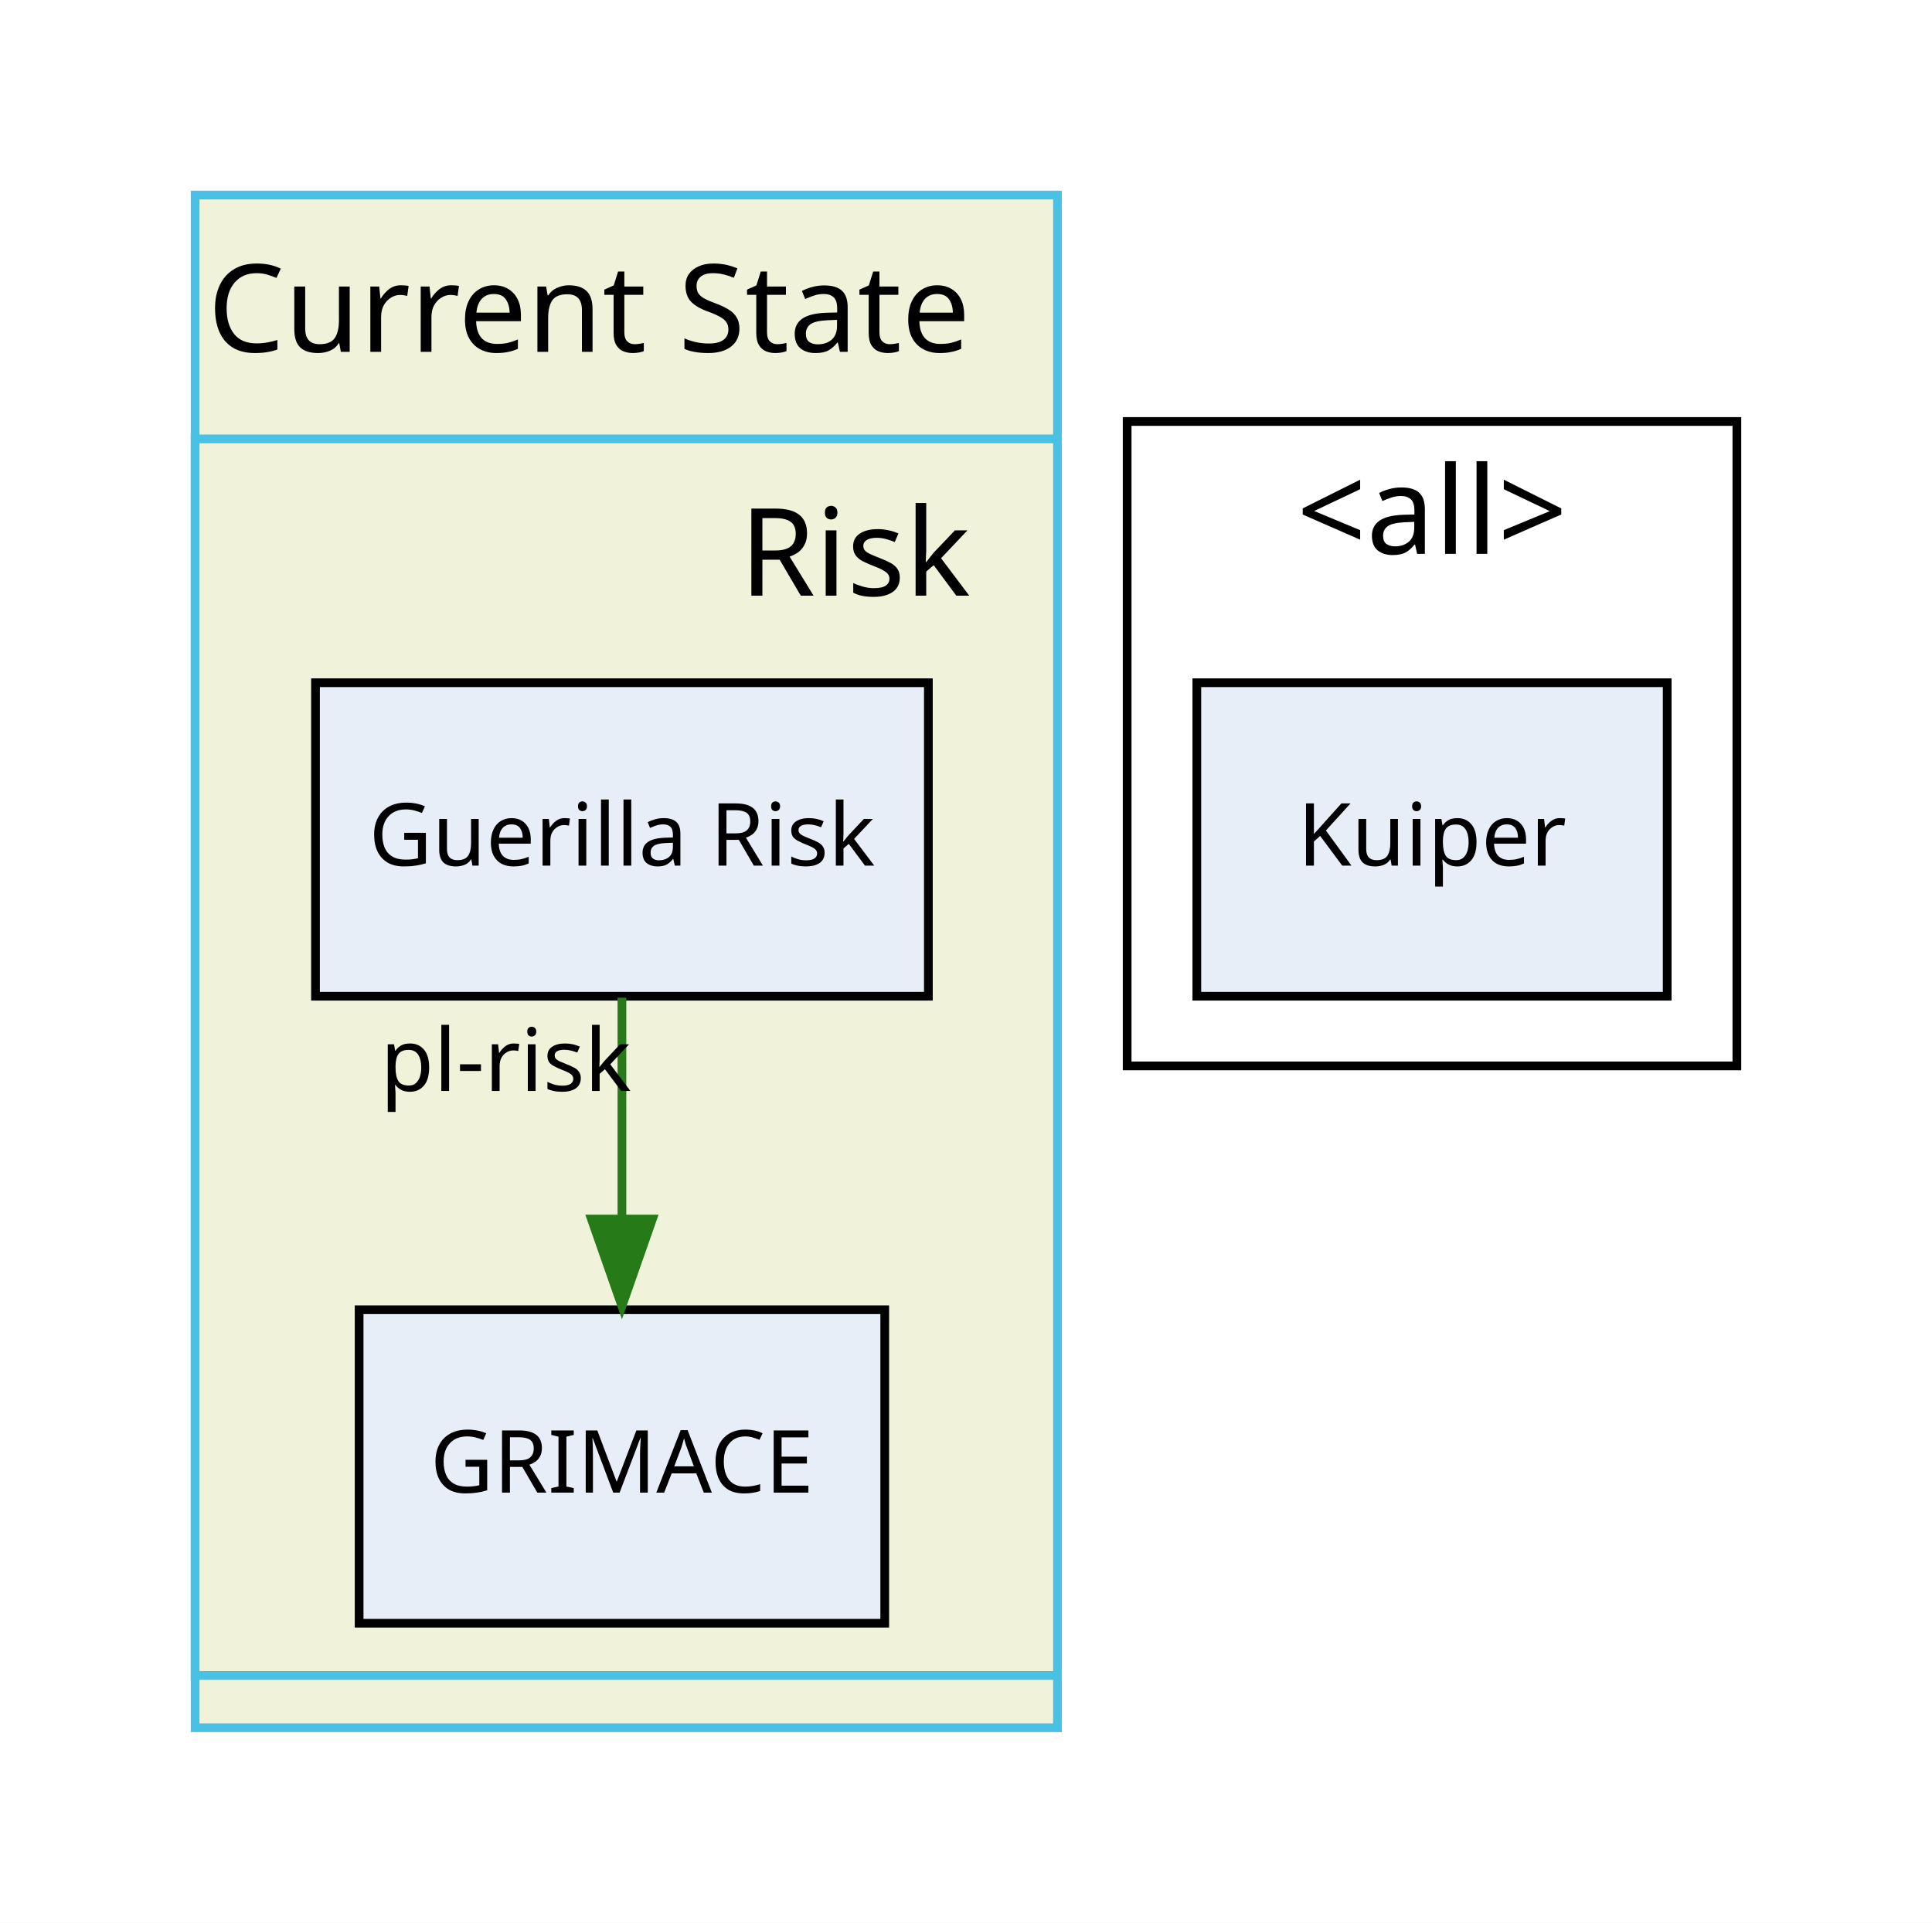
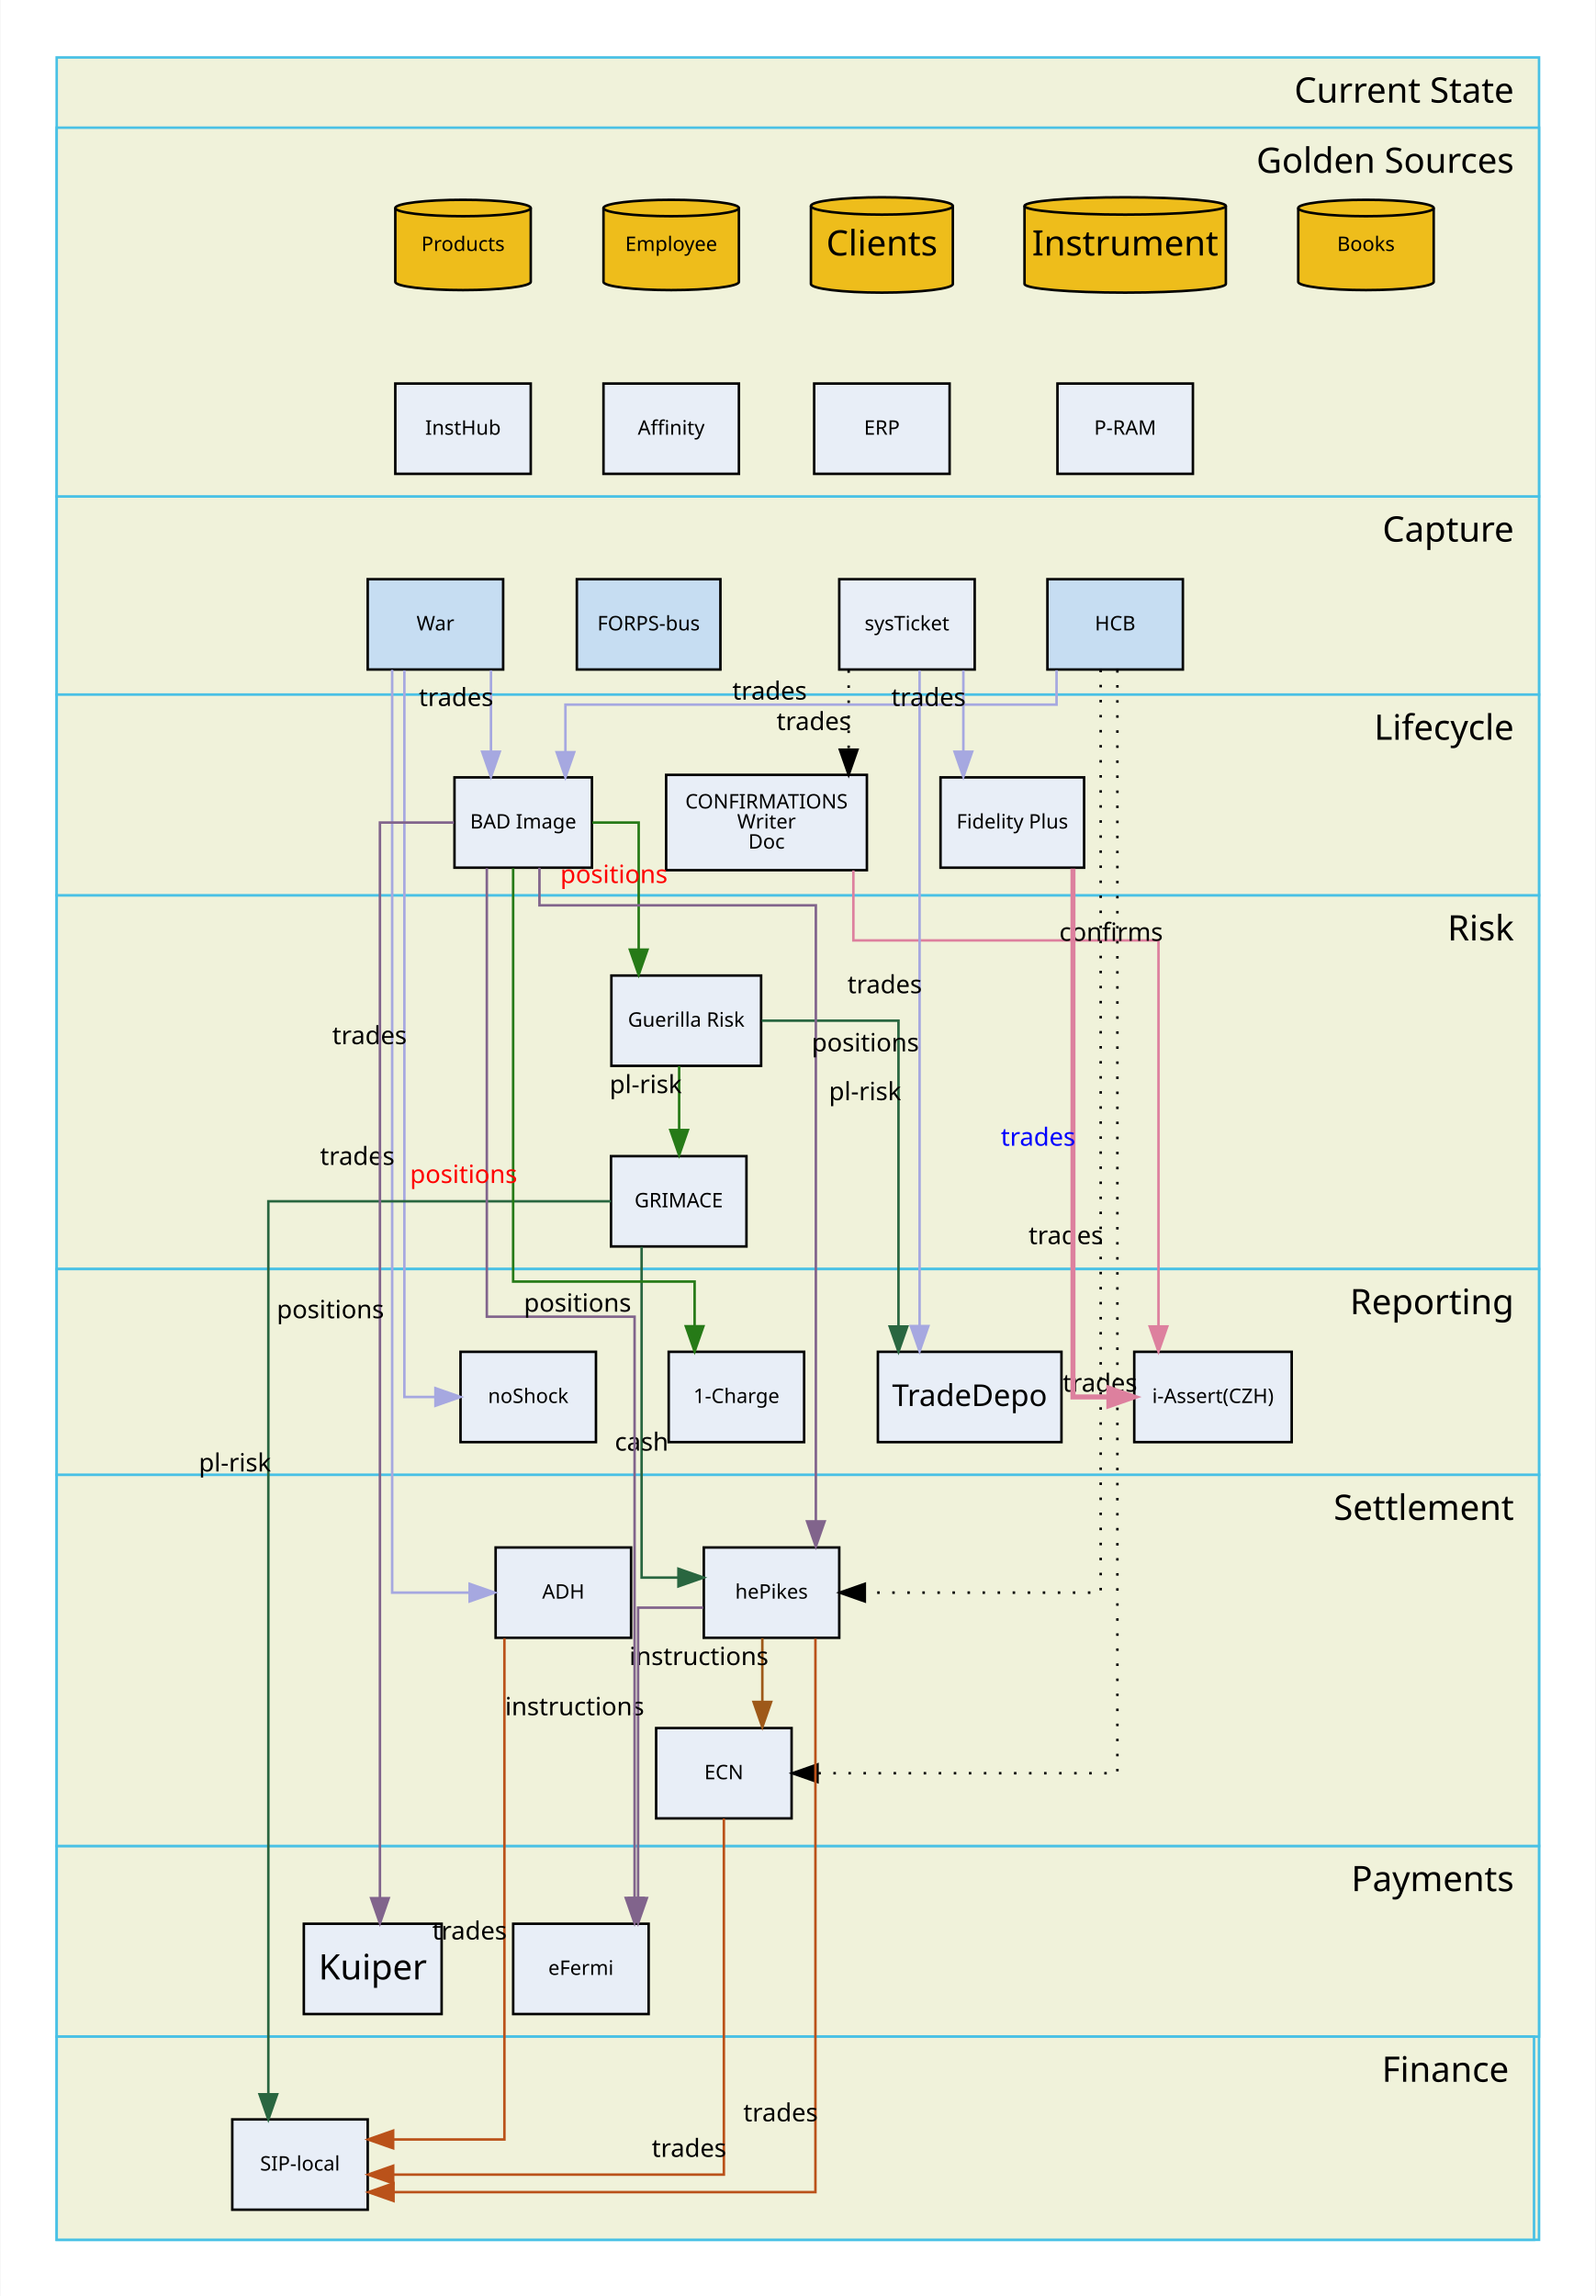
- <svg xmlns="http://www.w3.org/2000/svg" xmlns:xlink="http://www.w3.org/1999/xlink" width="222pt" height="221pt" viewBox="0.00 0.00 221.80 220.80">
-   <g id="graph0" class="graph" transform="scale(1 1) rotate(0) translate(14.4 206.4)">
-     <polygon fill="#ffffff" stroke="transparent" points="-14.4,14.4 -14.4,-206.4 207.4,-206.4 207.4,14.4 -14.4,14.4" />
+ <svg xmlns="http://www.w3.org/2000/svg" xmlns:xlink="http://www.w3.org/1999/xlink" width="636pt" height="915pt" viewBox="0.00 0.00 635.80 915.30">
+   <g id="graph0" class="graph" transform="scale(1 1) rotate(0) translate(14.4 900.9)">
+     <polygon fill="#ffffff" stroke="transparent" points="-14.4,14.4 -14.4,-900.9 621.4,-900.9 621.4,14.4 -14.4,14.4" />
    <g id="clust1" class="cluster">
-       <polygon fill="none" stroke="#000000" points="115,-84 115,-158 185,-158 185,-84 115,-84" />
-       <text text-anchor="middle" x="150" y="-142.8" font-family="sans-serif" font-size="14.00" fill="#000000">&lt;all&gt;</text>
+       <polygon fill="#f0f2da" stroke="#49c1e5" points="8,-878 8,-8 599,-8 599,-878 8,-878" />
+       <text text-anchor="end" x="589" y="-860" font-family="sans-serif" font-size="14.00" fill="#000000">Current State</text>
    </g>
    <g id="clust2" class="cluster">
-       <polygon fill="#f0f2da" stroke="#49c1e5" points="8,-184 8,-8 107,-8 107,-184 8,-184" />
-       <text text-anchor="end" x="97" y="-166" font-family="sans-serif" font-size="14.00" fill="#000000">Current State</text>
+       <polygon fill="#f0f2da" stroke="#49c1e5" points="8,-165 8,-89 599,-89 599,-165 8,-165" />
+       <text text-anchor="end" x="589" y="-147" font-family="sans-serif" font-size="14.00" fill="#000000">Payments</text>
    </g>
    <g id="clust3" class="cluster">
-       <polygon fill="#f0f2da" stroke="#49c1e5" points="8,-156 8,-14 107,-14 107,-156 8,-156" />
-       <text text-anchor="end" x="97" y="-138" font-family="sans-serif" font-size="14.00" fill="#000000">Risk</text>
+       <polygon fill="#f0f2da" stroke="#49c1e5" points="8,-544 8,-395 599,-395 599,-544 8,-544" />
+       <text text-anchor="end" x="589" y="-526" font-family="sans-serif" font-size="14.00" fill="#000000">Risk</text>
+     </g>
+     <g id="clust4" class="cluster">
+       <polygon fill="#f0f2da" stroke="#49c1e5" points="8,-703 8,-624 599,-624 599,-703 8,-703" />
+       <text text-anchor="end" x="589" y="-685" font-family="sans-serif" font-size="14.00" fill="#000000">Capture</text>
+     </g>
+     <g id="clust7" class="cluster">
+       <polygon fill="#f0f2da" stroke="#49c1e5" points="8,-850 8,-703 599,-703 599,-850 8,-850" />
+       <text text-anchor="end" x="589" y="-832" font-family="sans-serif" font-size="14.00" fill="#000000">Golden Sources</text>
+     </g>
+     <g id="clust10" class="cluster">
+       <polygon fill="#f0f2da" stroke="#49c1e5" points="8,-624 8,-544 599,-544 599,-624 8,-624" />
+       <text text-anchor="end" x="589" y="-606" font-family="sans-serif" font-size="14.00" fill="#000000">Lifecycle</text>
+     </g>
+     <g id="clust11" class="cluster">
+       <polygon fill="#f0f2da" stroke="#49c1e5" points="8,-313 8,-165 599,-165 599,-313 8,-313" />
+       <text text-anchor="end" x="589" y="-295" font-family="sans-serif" font-size="14.00" fill="#000000">Settlement</text>
+     </g>
+     <g id="clust14" class="cluster">
+       <polygon fill="#f0f2da" stroke="#49c1e5" points="8,-395 8,-313 599,-313 599,-395 8,-395" />
+       <text text-anchor="end" x="589" y="-377" font-family="sans-serif" font-size="14.00" fill="#000000">Reporting</text>
+     </g>
+     <g id="clust15" class="cluster">
+       <polygon fill="#f0f2da" stroke="#49c1e5" points="8,-89 8,-8 597,-8 597,-89 8,-89" />
+       <text text-anchor="end" x="587" y="-71" font-family="sans-serif" font-size="14.00" fill="#000000">Finance</text>
    </g>
    <g id="node1" class="node">
      <g id="a_node1">
-         <a xlink:title="application: GRIMACE id: PTN-" target="_blank">
-           <polygon fill="#e8eef7" stroke="#000000" points="87.171,-56 26.829,-56 26.829,-20 87.171,-20 87.171,-56" />
-           <text text-anchor="middle" x="57" y="-35" font-family="sans-serif" font-size="10.00" fill="#000000">GRIMACE</text>
-         </a>
-       </g>
+         <a xlink:title="application: War id: PTN-" target="_blank">
+           <polygon fill="#c6ddf2" stroke="#000000" points="186,-670 132,-670 132,-634 186,-634 186,-670" />
+           <text text-anchor="middle" x="159" y="-649.6" font-family="sans-serif" font-size="8.00" fill="#000000">War</text>
+         </a>
+       </g>
+     </g>
+     <g id="node5" class="node">
+       <g id="a_node5">
+         <a xlink:title="application: CONFIRMATIONS Writer Doc id: PTN-" target="_blank">
+           <polygon fill="#e8eef7" stroke="#000000" points="331.021,-592 250.979,-592 250.979,-554 331.021,-554 331.021,-592" />
+           <text text-anchor="middle" x="291" y="-578.6" font-family="sans-serif" font-size="8.00" fill="#000000">CONFIRMATIONS</text>
+           <text text-anchor="middle" x="291" y="-570.6" font-family="sans-serif" font-size="8.00" fill="#000000">Writer</text>
+           <text text-anchor="middle" x="291" y="-562.6" font-family="sans-serif" font-size="8.00" fill="#000000">Doc</text>
+         </a>
+       </g>
+     </g>
+     <g id="node12" class="node">
+       <g id="a_node12">
+         <a xlink:title="application: Fidelity Plus id: PTN-" target="_blank">
+           <polygon fill="#e8eef7" stroke="#000000" points="417.625,-591 360.375,-591 360.375,-555 417.625,-555 417.625,-591" />
+           <text text-anchor="middle" x="389" y="-570.6" font-family="sans-serif" font-size="8.00" fill="#000000">Fidelity Plus</text>
+         </a>
+       </g>
+     </g>
+     <g id="node14" class="node">
+       <g id="a_node14">
+         <a xlink:title="application: ADH id: PTN-" target="_blank">
+           <polygon fill="#e8eef7" stroke="#000000" points="237,-284 183,-284 183,-248 237,-248 237,-284" />
+           <text text-anchor="middle" x="210" y="-263.6" font-family="sans-serif" font-size="8.00" fill="#000000">ADH</text>
+         </a>
+       </g>
+     </g>
+     <g id="edge3" class="edge">
+       <path fill="none" stroke="#a6a8e0" d="M141.745,-633.9C141.745,-557.587 141.745,-266 141.745,-266 141.745,-266 172.631,-266 172.631,-266" />
+       <polygon fill="#a6a8e0" stroke="#a6a8e0" points="172.631,-269.5 182.631,-266 172.631,-262.5 172.631,-269.5" />
+       <text text-anchor="middle" x="127.848" y="-436.507" font-family="sans-serif" font-size="10.00" fill="#000000">trades</text>
+     </g>
+     <g id="node20" class="node">
+       <g id="a_node20">
+         <a xlink:title="application: BAD Image id: PTN-" target="_blank">
+           <polygon fill="#e8eef7" stroke="#000000" points="221.406,-591 166.594,-591 166.594,-555 221.406,-555 221.406,-591" />
+           <text text-anchor="middle" x="194" y="-570.6" font-family="sans-serif" font-size="8.00" fill="#000000">BAD Image</text>
+         </a>
+       </g>
+     </g>
+     <g id="edge4" class="edge">
+       <path fill="none" stroke="#a6a8e0" d="M181.137,-633.677C181.137,-633.677 181.137,-601.223 181.137,-601.223" />
+       <polygon fill="#a6a8e0" stroke="#a6a8e0" points="184.637,-601.223 181.137,-591.223 177.637,-601.223 184.637,-601.223" />
+       <text text-anchor="middle" x="167.24" y="-619.45" font-family="sans-serif" font-size="10.00" fill="#000000">trades</text>
+     </g>
+     <g id="node22" class="node">
+       <g id="a_node22">
+         <a xlink:title="application: noShock id: PTN-" target="_blank">
+           <polygon fill="#e8eef7" stroke="#000000" points="223,-362 169,-362 169,-326 223,-326 223,-362" />
+           <text text-anchor="middle" x="196" y="-341.6" font-family="sans-serif" font-size="8.00" fill="#000000">noShock</text>
+         </a>
+       </g>
+     </g>
+     <g id="edge5" class="edge">
+       <path fill="none" stroke="#a6a8e0" d="M146.617,-633.656C146.617,-567.349 146.617,-344 146.617,-344 146.617,-344 158.997,-344 158.997,-344" />
+       <polygon fill="#a6a8e0" stroke="#a6a8e0" points="158.997,-347.5 168.997,-344 158.997,-340.5 158.997,-347.5" />
+       <text text-anchor="middle" x="132.721" y="-484.638" font-family="sans-serif" font-size="10.00" fill="#000000">trades</text>
    </g>
    <g id="node2" class="node">
      <g id="a_node2">
-         <a xlink:title="application: Kuiper id: PTN-" target="_blank">
-           <polygon fill="#e8eef7" stroke="#000000" points="177,-128 123,-128 123,-92 177,-92 177,-128" />
-           <text text-anchor="middle" x="150" y="-107" font-family="sans-serif" font-size="10.00" fill="#000000">Kuiper</text>
+         <a xlink:href="https://en.wikipedia.org/wiki/Reference_data" xlink:title="application: InstHub id: PTN-" target="_blank">
+           <polygon fill="#e8eef7" stroke="#000000" points="197,-748 143,-748 143,-712 197,-712 197,-748" />
+           <text text-anchor="middle" x="170" y="-727.6" font-family="sans-serif" font-size="8.00" fill="#000000">InstHub</text>
+         </a>
+       </g>
+     </g>
+     <g id="node7" class="node">
+       <g id="a_node7">
+         <a xlink:title="application: HCB id: PTN-" target="_blank">
+           <polygon fill="#c6ddf2" stroke="#000000" points="457,-670 403,-670 403,-634 457,-634 457,-670" />
+           <text text-anchor="middle" x="430" y="-649.6" font-family="sans-serif" font-size="8.00" fill="#000000">HCB</text>
        </a>
      </g>
    </g>
    <g id="node3" class="node">
      <g id="a_node3">
+         <a xlink:title="application: GRIMACE id: PTN-" target="_blank">
+           <polygon fill="#e8eef7" stroke="#000000" points="283,-440 229,-440 229,-404 283,-404 283,-440" />
+           <text text-anchor="middle" x="256" y="-419.6" font-family="sans-serif" font-size="8.00" fill="#000000">GRIMACE</text>
+         </a>
+       </g>
+     </g>
+     <g id="node10" class="node">
+       <g id="a_node10">
+         <a xlink:title="application: 1-Charge id: PTN-" target="_blank">
+           <polygon fill="#e8eef7" stroke="#000000" points="306,-362 252,-362 252,-326 306,-326 306,-362" />
+           <text text-anchor="middle" x="279" y="-341.6" font-family="sans-serif" font-size="8.00" fill="#000000">1-Charge</text>
+         </a>
+       </g>
+     </g>
+     <g id="node13" class="node">
+       <g id="a_node13">
+         <a xlink:title="application: hePikes id: PTN-" target="_blank">
+           <polygon fill="#e8eef7" stroke="#000000" points="320,-284 266,-284 266,-248 320,-248 320,-284" />
+           <text text-anchor="middle" x="293" y="-263.6" font-family="sans-serif" font-size="8.00" fill="#000000">hePikes</text>
+         </a>
+       </g>
+     </g>
+     <g id="edge9" class="edge">
+       <path fill="none" stroke="#296640" d="M241.2,-403.906C241.2,-364.011 241.2,-272 241.2,-272 241.2,-272 255.886,-272 255.886,-272" />
+       <polygon fill="#296640" stroke="#296640" points="255.886,-275.5 265.886,-272 255.886,-268.5 255.886,-275.5" />
+       <text text-anchor="middle" x="241.2" y="-322.61" font-family="sans-serif" font-size="10.00" fill="#000000">cash</text>
+     </g>
+     <g id="node15" class="node">
+       <g id="a_node15">
+         <a xlink:title="application: SIP-local id: PTN-" target="_blank">
+           <polygon fill="#e8eef7" stroke="#000000" points="132,-56 78,-56 78,-20 132,-20 132,-56" />
+           <text text-anchor="middle" x="105" y="-35.6" font-family="sans-serif" font-size="8.00" fill="#000000">SIP-local</text>
+         </a>
+       </g>
+     </g>
+     <g id="edge10" class="edge">
+       <path fill="none" stroke="#296640" d="M228.982,-422C182.51,-422 92.383,-422 92.383,-422 92.383,-422 92.383,-66.006 92.383,-66.006" />
+       <polygon fill="#296640" stroke="#296640" points="95.883,-66.006 92.383,-56.006 88.883,-66.006 95.883,-66.006" />
+       <text text-anchor="middle" x="79.05" y="-314.303" font-family="sans-serif" font-size="10.00" fill="#000000">pl-risk</text>
+     </g>
+     <g id="node4" class="node">
+       <g id="a_node4">
        <a xlink:title="application: Guerilla Risk id: PTN-" target="_blank">
-           <polygon fill="#e8eef7" stroke="#000000" points="92.18,-128 21.82,-128 21.82,-92 92.18,-92 92.18,-128" />
-           <text text-anchor="middle" x="57" y="-107" font-family="sans-serif" font-size="10.00" fill="#000000">Guerilla Risk</text>
-         </a>
-       </g>
-     </g>
-     <g id="edge1" class="edge">
-       <path fill="none" stroke="#267a17" d="M57,-91.831C57,-91.831 57,-66.413 57,-66.413" />
-       <polygon fill="#267a17" stroke="#267a17" points="60.5,-66.413 57,-56.413 53.5,-66.413 60.5,-66.413" />
-       <text text-anchor="middle" x="43.667" y="-81.122" font-family="sans-serif" font-size="10.00" fill="#000000">pl-risk</text>
+           <polygon fill="#e8eef7" stroke="#000000" points="288.845,-512 229.155,-512 229.155,-476 288.845,-476 288.845,-512" />
+           <text text-anchor="middle" x="259" y="-491.6" font-family="sans-serif" font-size="8.00" fill="#000000">Guerilla Risk</text>
+         </a>
+       </g>
+     </g>
+     <g id="edge12" class="edge">
+       <path fill="none" stroke="#267a17" d="M256.164,-475.831C256.164,-475.831 256.164,-450.413 256.164,-450.413" />
+       <polygon fill="#267a17" stroke="#267a17" points="259.664,-450.413 256.164,-440.413 252.664,-450.413 259.664,-450.413" />
+       <text text-anchor="middle" x="242.832" y="-465.122" font-family="sans-serif" font-size="10.00" fill="#000000">pl-risk</text>
+     </g>
+     <g id="node11" class="node">
+       <g id="a_node11">
+         <a xlink:title="application: TradeDepo id: PTN-" target="_blank">
+           <polygon fill="#e8eef7" stroke="#000000" points="408.597,-362 335.403,-362 335.403,-326 408.597,-326 408.597,-362" />
+           <text text-anchor="middle" x="372" y="-340.4" font-family="sans-serif" font-size="12.00" fill="#000000">TradeDepo</text>
+         </a>
+       </g>
+     </g>
+     <g id="edge14" class="edge">
+       <path fill="none" stroke="#296640" d="M289.07,-494C313.39,-494 343.614,-494 343.614,-494 343.614,-494 343.614,-372.094 343.614,-372.094" />
+       <polygon fill="#296640" stroke="#296640" points="347.114,-372.094 343.614,-362.094 340.114,-372.094 347.114,-372.094" />
+       <text text-anchor="middle" x="330.281" y="-462.319" font-family="sans-serif" font-size="10.00" fill="#000000">pl-risk</text>
+     </g>
+     <g id="node24" class="node">
+       <g id="a_node24">
+         <a xlink:title="application: i-Assert(CZH) id: PTN-" target="_blank">
+           <polygon fill="#e8eef7" stroke="#000000" points="500.383,-362 437.617,-362 437.617,-326 500.383,-326 500.383,-362" />
+           <text text-anchor="middle" x="469" y="-341.6" font-family="sans-serif" font-size="8.00" fill="#000000">i-Assert(CZH)</text>
+         </a>
+       </g>
+     </g>
+     <g id="edge18" class="edge">
+       <path fill="none" stroke="#dd809e" d="M325.63,-553.883C325.63,-540.871 325.63,-526 325.63,-526 325.63,-526 447.279,-526 447.279,-526 447.279,-526 447.279,-372.116 447.279,-372.116" />
+       <polygon fill="#dd809e" stroke="#dd809e" points="450.779,-372.116 447.279,-362.116 443.779,-372.116 450.779,-372.116" />
+       <text text-anchor="middle" x="428.388" y="-525.824" font-family="sans-serif" font-size="10.00" fill="#000000">confirms</text>
+     </g>
+     <g id="node6" class="node">
+       <g id="a_node6">
+         <a xlink:title="application: ECN id: PTN-" target="_blank">
+           <polygon fill="#e8eef7" stroke="#000000" points="301,-212 247,-212 247,-176 301,-176 301,-212" />
+           <text text-anchor="middle" x="274" y="-191.6" font-family="sans-serif" font-size="8.00" fill="#000000">ECN</text>
+         </a>
+       </g>
+     </g>
+     <g id="node9" class="node">
+       <g id="a_node9">
+         <a xlink:title="application: eFermi id: PTN-" target="_blank">
+           <polygon fill="#e8eef7" stroke="#000000" points="244,-134 190,-134 190,-98 244,-98 244,-134" />
+           <text text-anchor="middle" x="217" y="-113.6" font-family="sans-serif" font-size="8.00" fill="#000000">eFermi</text>
+         </a>
+       </g>
+     </g>
+     <g id="edge20" class="edge">
+       <path fill="none" stroke="#ba521a" d="M274,-175.957C274,-134.113 274,-34 274,-34 274,-34 142.153,-34 142.153,-34" />
+       <polygon fill="#ba521a" stroke="#ba521a" points="142.153,-30.5 132.153,-34 142.153,-37.5 142.153,-30.5" />
+       <text text-anchor="middle" x="260.103" y="-41.055" font-family="sans-serif" font-size="10.00" fill="#000000">trades</text>
+     </g>
+     <g id="node19" class="node">
+       <g id="a_node19">
+         <a xlink:title="application: Kuiper id: PTN-" target="_blank">
+           <polygon fill="#e8eef7" stroke="#000000" points="161.471,-134 106.529,-134 106.529,-98 161.471,-98 161.471,-134" />
+           <text text-anchor="middle" x="134" y="-111.8" font-family="sans-serif" font-size="14.00" fill="#000000">Kuiper</text>
+         </a>
+       </g>
+     </g>
+     <g id="edge23" class="edge">
+       <path fill="none" stroke="#000000" stroke-dasharray="1,5" d="M430.893,-633.763C430.893,-548.581 430.893,-194 430.893,-194 430.893,-194 311.329,-194 311.329,-194" />
+       <polygon fill="#000000" stroke="#000000" points="311.329,-190.5 301.329,-194 311.329,-197.5 311.329,-190.5" />
+       <text text-anchor="middle" x="423.945" y="-346.099" font-family="sans-serif" font-size="10.00" fill="#000000">trades</text>
+     </g>
+     <g id="edge25" class="edge">
+       <path fill="none" stroke="#000000" stroke-dasharray="1,5" d="M424.228,-633.9C424.228,-557.587 424.228,-266 424.228,-266 424.228,-266 330.19,-266 330.19,-266" />
+       <polygon fill="#000000" stroke="#000000" points="330.19,-262.5 320.19,-266 330.19,-269.5 330.19,-262.5" />
+       <text text-anchor="middle" x="410.331" y="-404.931" font-family="sans-serif" font-size="10.00" fill="#000000">trades</text>
+     </g>
+     <g id="edge26" class="edge">
+       <path fill="none" stroke="#a6a8e0" d="M406.641,-633.757C406.641,-626.57 406.641,-620 406.641,-620 406.641,-620 210.83,-620 210.83,-620 210.83,-620 210.83,-601.037 210.83,-601.037" />
+       <polygon fill="#a6a8e0" stroke="#a6a8e0" points="214.33,-601.037 210.83,-591.037 207.33,-601.037 214.33,-601.037" />
+       <text text-anchor="middle" x="292.235" y="-622" font-family="sans-serif" font-size="10.00" fill="#000000">trades</text>
+     </g>
+     <g id="node8" class="node">
+       <g id="a_node8">
+         <a xlink:href="https://en.wikipedia.org/wiki/Reference_data" xlink:title="application: Books id: PTN-1234" target="_blank">
+           <path fill="#eebd1b" stroke="#000000" d="M557,-817.977C557,-819.783 544.898,-821.25 530,-821.25 515.102,-821.25 503,-819.783 503,-817.977 503,-817.977 503,-788.523 503,-788.523 503,-786.717 515.102,-785.25 530,-785.25 544.898,-785.25 557,-786.717 557,-788.523 557,-788.523 557,-817.977 557,-817.977" />
+           <path fill="none" stroke="#000000" d="M557,-817.977C557,-816.171 544.898,-814.705 530,-814.705 515.102,-814.705 503,-816.171 503,-817.977" />
+           <text text-anchor="middle" x="530" y="-800.85" font-family="sans-serif" font-size="8.00" fill="#000000">Books</text>
+         </a>
+       </g>
+     </g>
+     <g id="edge35" class="edge">
+       <g id="a_edge35">
+         <a xlink:href="http://www.google.com" xlink:title="Fidelity-&gt;i-Assert(CZH)" target="_blank">
+           <path fill="none" stroke="#dd809e" stroke-width="2" d="M413.18,-554.647C413.18,-500.306 413.18,-344 413.18,-344 413.18,-344 427.501,-344 427.501,-344" />
+           <polygon fill="#dd809e" stroke="#dd809e" stroke-width="2" points="427.501,-347.5 437.501,-344 427.501,-340.5 427.501,-347.5" />
+         </a>
+       </g>
+       <g id="a_edge35-label">
+         <a xlink:href="http://www.google.com" xlink:title="Fidelity-&gt;i-Assert(CZH)" target="_blank">
+           <text text-anchor="middle" x="399.284" y="-444.163" font-family="sans-serif" font-size="10.00" fill="#0000ff">trades</text>
+         </a>
+       </g>
+     </g>
+     <g id="edge36" class="edge">
+       <path fill="none" stroke="#9e5919" d="M289.333,-247.831C289.333,-247.831 289.333,-222.413 289.333,-222.413" />
+       <polygon fill="#9e5919" stroke="#9e5919" points="292.833,-222.413 289.333,-212.413 285.833,-222.413 292.833,-222.413" />
+       <text text-anchor="middle" x="264.045" y="-237.122" font-family="sans-serif" font-size="10.00" fill="#000000">instructions</text>
+     </g>
+     <g id="edge37" class="edge">
+       <path fill="none" stroke="#81648c" d="M265.777,-260C252.688,-260 239.8,-260 239.8,-260 239.8,-260 239.8,-144.238 239.8,-144.238" />
+       <polygon fill="#81648c" stroke="#81648c" points="243.3,-144.238 239.8,-134.238 236.3,-144.238 243.3,-144.238" />
+       <text text-anchor="middle" x="214.512" y="-217.107" font-family="sans-serif" font-size="10.00" fill="#000000">instructions</text>
+     </g>
+     <g id="edge38" class="edge">
+       <path fill="none" stroke="#ba521a" d="M310.5,-247.643C310.5,-191.678 310.5,-27 310.5,-27 310.5,-27 142.289,-27 142.289,-27" />
+       <polygon fill="#ba521a" stroke="#ba521a" points="142.289,-23.5 132.289,-27 142.289,-30.5 142.289,-23.5" />
+       <text text-anchor="middle" x="296.603" y="-55.216" font-family="sans-serif" font-size="10.00" fill="#000000">trades</text>
+     </g>
+     <g id="edge40" class="edge">
+       <path fill="none" stroke="#ba521a" d="M186.5,-247.788C186.5,-195.394 186.5,-48 186.5,-48 186.5,-48 142.138,-48 142.138,-48" />
+       <polygon fill="#ba521a" stroke="#ba521a" points="142.138,-44.5 132.138,-48 142.138,-51.5 142.138,-44.5" />
+       <text text-anchor="middle" x="172.603" y="-127.713" font-family="sans-serif" font-size="10.00" fill="#000000">trades</text>
+     </g>
+     <g id="node16" class="node">
+       <g id="a_node16">
+         <a xlink:href="https://en.wikipedia.org/wiki/Reference_data" xlink:title="application: Affinity id: PTN-" target="_blank">
+           <polygon fill="#e8eef7" stroke="#000000" points="280,-748 226,-748 226,-712 280,-712 280,-748" />
+           <text text-anchor="middle" x="253" y="-727.6" font-family="sans-serif" font-size="8.00" fill="#000000">Affinity</text>
+         </a>
+       </g>
+     </g>
+     <g id="node17" class="node">
+       <g id="a_node17">
+         <a xlink:href="https://en.wikipedia.org/wiki/Reference_data" xlink:title="application: P-RAM id: PTN-" target="_blank">
+           <polygon fill="#e8eef7" stroke="#000000" points="461,-748 407,-748 407,-712 461,-712 461,-748" />
+           <text text-anchor="middle" x="434" y="-727.6" font-family="sans-serif" font-size="8.00" fill="#000000">P-RAM</text>
+         </a>
+       </g>
+     </g>
+     <g id="node18" class="node">
+       <g id="a_node18">
+         <a xlink:href="https://en.wikipedia.org/wiki/Reference_data" xlink:title="application: Instrument id: PTN-2345" target="_blank">
+           <path fill="#eebd1b" stroke="#000000" d="M474.138,-818.798C474.138,-820.705 456.147,-822.253 434,-822.253 411.853,-822.253 393.862,-820.705 393.862,-818.798 393.862,-818.798 393.862,-787.702 393.862,-787.702 393.862,-785.795 411.853,-784.247 434,-784.247 456.147,-784.247 474.138,-785.795 474.138,-787.702 474.138,-787.702 474.138,-818.798 474.138,-818.798" />
+           <path fill="none" stroke="#000000" d="M474.138,-818.798C474.138,-816.892 456.147,-815.343 434,-815.343 411.853,-815.343 393.862,-816.892 393.862,-818.798" />
+           <text text-anchor="middle" x="434" y="-799.05" font-family="sans-serif" font-size="14.00" fill="#000000">Instrument</text>
+         </a>
+       </g>
+     </g>
+     <g id="edge45" class="edge">
+       <path fill="none" stroke="#267a17" d="M221.576,-573C231.38,-573 240.034,-573 240.034,-573 240.034,-573 240.034,-522.323 240.034,-522.323" />
+       <polygon fill="#267a17" stroke="#267a17" points="243.534,-522.323 240.034,-512.323 236.534,-522.323 243.534,-522.323" />
+       <g id="a_edge45-label">
+         <a xlink:title="BAD Image-&gt;Guerilla Risk">
+           <text text-anchor="middle" x="230.167" y="-548.891" font-family="sans-serif" font-size="10.00" fill="#ff0000">positions</text>
+         </a>
+       </g>
+     </g>
+     <g id="edge46" class="edge">
+       <path fill="none" stroke="#81648c" d="M179.491,-554.82C179.491,-506.051 179.491,-376 179.491,-376 179.491,-376 238.4,-376 238.4,-376 238.4,-376 238.4,-144.283 238.4,-144.283" />
+       <polygon fill="#81648c" stroke="#81648c" points="241.9,-144.283 238.4,-134.283 234.9,-144.283 241.9,-144.283" />
+       <text text-anchor="middle" x="215.66" y="-378" font-family="sans-serif" font-size="10.00" fill="#000000">positions</text>
+     </g>
+     <g id="edge47" class="edge">
+       <path fill="none" stroke="#267a17" d="M189.981,-554.784C189.981,-508.497 189.981,-390 189.981,-390 189.981,-390 262.333,-390 262.333,-390 262.333,-390 262.333,-372.18 262.333,-372.18" />
+       <polygon fill="#267a17" stroke="#267a17" points="265.833,-372.18 262.333,-362.18 258.833,-372.18 265.833,-372.18" />
+       <g id="a_edge47-label">
+         <a xlink:title="BAD Image-&gt;1-Charge">
+           <text text-anchor="middle" x="170.247" y="-429.306" font-family="sans-serif" font-size="10.00" fill="#ff0000">positions</text>
+         </a>
+       </g>
+     </g>
+     <g id="edge48" class="edge">
+       <path fill="none" stroke="#81648c" d="M200.472,-554.955C200.472,-547.251 200.472,-540 200.472,-540 200.472,-540 310.667,-540 310.667,-540 310.667,-540 310.667,-294.403 310.667,-294.403" />
+       <polygon fill="#81648c" stroke="#81648c" points="314.167,-294.403 310.667,-284.403 307.167,-294.403 314.167,-294.403" />
+       <text text-anchor="middle" x="330.401" y="-481.777" font-family="sans-serif" font-size="10.00" fill="#000000">positions</text>
+     </g>
+     <g id="edge49" class="edge">
+       <path fill="none" stroke="#81648c" d="M166.44,-573C151.832,-573 136.872,-573 136.872,-573 136.872,-573 136.872,-144.197 136.872,-144.197" />
+       <polygon fill="#81648c" stroke="#81648c" points="140.373,-144.197 136.872,-134.197 133.373,-144.197 140.373,-144.197" />
+       <text text-anchor="middle" x="117.138" y="-375.382" font-family="sans-serif" font-size="10.00" fill="#000000">positions</text>
+     </g>
+     <g id="node21" class="node">
+       <g id="a_node21">
+         <a xlink:href="https://en.wikipedia.org/wiki/Reference_data" xlink:title="application: Clients id: PTN-675664" target="_blank">
+           <path fill="#eebd1b" stroke="#000000" d="M365.293,-818.798C365.293,-820.705 352.612,-822.253 337,-822.253 321.388,-822.253 308.707,-820.705 308.707,-818.798 308.707,-818.798 308.707,-787.702 308.707,-787.702 308.707,-785.795 321.388,-784.247 337,-784.247 352.612,-784.247 365.293,-785.795 365.293,-787.702 365.293,-787.702 365.293,-818.798 365.293,-818.798" />
+           <path fill="none" stroke="#000000" d="M365.293,-818.798C365.293,-816.892 352.612,-815.343 337,-815.343 321.388,-815.343 308.707,-816.892 308.707,-818.798" />
+           <text text-anchor="middle" x="337" y="-799.05" font-family="sans-serif" font-size="14.00" fill="#000000">Clients</text>
+         </a>
+       </g>
+     </g>
+     <g id="node23" class="node">
+       <g id="a_node23">
+         <a xlink:href="https://en.wikipedia.org/wiki/Reference_data" xlink:title="application: ERP id: PTN-" target="_blank">
+           <polygon fill="#e8eef7" stroke="#000000" points="364,-748 310,-748 310,-712 364,-712 364,-748" />
+           <text text-anchor="middle" x="337" y="-727.6" font-family="sans-serif" font-size="8.00" fill="#000000">ERP</text>
+         </a>
+       </g>
+     </g>
+     <g id="node25" class="node">
+       <g id="a_node25">
+         <a xlink:title="application: FORPS-bus id: PTN-" target="_blank">
+           <polygon fill="#c6ddf2" stroke="#000000" points="272.621,-670 215.379,-670 215.379,-634 272.621,-634 272.621,-670" />
+           <text text-anchor="middle" x="244" y="-649.6" font-family="sans-serif" font-size="8.00" fill="#000000">FORPS-bus</text>
+         </a>
+       </g>
+     </g>
+     <g id="node26" class="node">
+       <g id="a_node26">
+         <a xlink:href="https://en.wikipedia.org/wiki/Reference_data" xlink:title="application: Employee id: PTN-23" target="_blank">
+           <path fill="#eebd1b" stroke="#000000" d="M280,-817.977C280,-819.783 267.898,-821.25 253,-821.25 238.102,-821.25 226,-819.783 226,-817.977 226,-817.977 226,-788.523 226,-788.523 226,-786.717 238.102,-785.25 253,-785.25 267.898,-785.25 280,-786.717 280,-788.523 280,-788.523 280,-817.977 280,-817.977" />
+           <path fill="none" stroke="#000000" d="M280,-817.977C280,-816.171 267.898,-814.705 253,-814.705 238.102,-814.705 226,-816.171 226,-817.977" />
+           <text text-anchor="middle" x="253" y="-800.85" font-family="sans-serif" font-size="8.00" fill="#000000">Employee</text>
+         </a>
+       </g>
+     </g>
+     <g id="node27" class="node">
+       <g id="a_node27">
+         <a xlink:href="https://en.wikipedia.org/wiki/Reference_data" xlink:title="application: Products id: PTN-6538" target="_blank">
+           <path fill="#eebd1b" stroke="#000000" d="M197,-817.977C197,-819.783 184.898,-821.25 170,-821.25 155.102,-821.25 143,-819.783 143,-817.977 143,-817.977 143,-788.523 143,-788.523 143,-786.717 155.102,-785.25 170,-785.25 184.898,-785.25 197,-786.717 197,-788.523 197,-788.523 197,-817.977 197,-817.977" />
+           <path fill="none" stroke="#000000" d="M197,-817.977C197,-816.171 184.898,-814.705 170,-814.705 155.102,-814.705 143,-816.171 143,-817.977" />
+           <text text-anchor="middle" x="170" y="-800.85" font-family="sans-serif" font-size="8.00" fill="#000000">Products</text>
+         </a>
+       </g>
+     </g>
+     <g id="node28" class="node">
+       <g id="a_node28">
+         <a xlink:title="application: sysTicket id: PTN-" target="_blank">
+           <polygon fill="#e8eef7" stroke="#000000" points="374,-670 320,-670 320,-634 374,-634 374,-670" />
+           <text text-anchor="middle" x="347" y="-649.6" font-family="sans-serif" font-size="8.00" fill="#000000">sysTicket</text>
+         </a>
+       </g>
+     </g>
+     <g id="edge55" class="edge">
+       <path fill="none" stroke="#000000" stroke-dasharray="1,5" d="M323.753,-633.677C323.753,-633.677 323.753,-602.048 323.753,-602.048" />
+       <polygon fill="#000000" stroke="#000000" points="327.253,-602.048 323.753,-592.048 320.253,-602.048 327.253,-602.048" />
+       <text text-anchor="middle" x="309.857" y="-609.863" font-family="sans-serif" font-size="10.00" fill="#000000">trades</text>
+     </g>
+     <g id="edge56" class="edge">
+       <path fill="none" stroke="#a6a8e0" d="M352.026,-633.656C352.026,-633.656 352.026,-372.248 352.026,-372.248" />
+       <polygon fill="#a6a8e0" stroke="#a6a8e0" points="355.526,-372.248 352.026,-362.248 348.526,-372.248 355.526,-372.248" />
+       <text text-anchor="middle" x="338.129" y="-504.952" font-family="sans-serif" font-size="10.00" fill="#000000">trades</text>
+     </g>
+     <g id="edge57" class="edge">
+       <path fill="none" stroke="#a6a8e0" d="M369.479,-633.677C369.479,-633.677 369.479,-601.223 369.479,-601.223" />
+       <polygon fill="#a6a8e0" stroke="#a6a8e0" points="372.979,-601.223 369.479,-591.223 365.979,-601.223 372.979,-601.223" />
+       <text text-anchor="middle" x="355.583" y="-619.45" font-family="sans-serif" font-size="10.00" fill="#000000">trades</text>
    </g>
  </g>
</svg>
